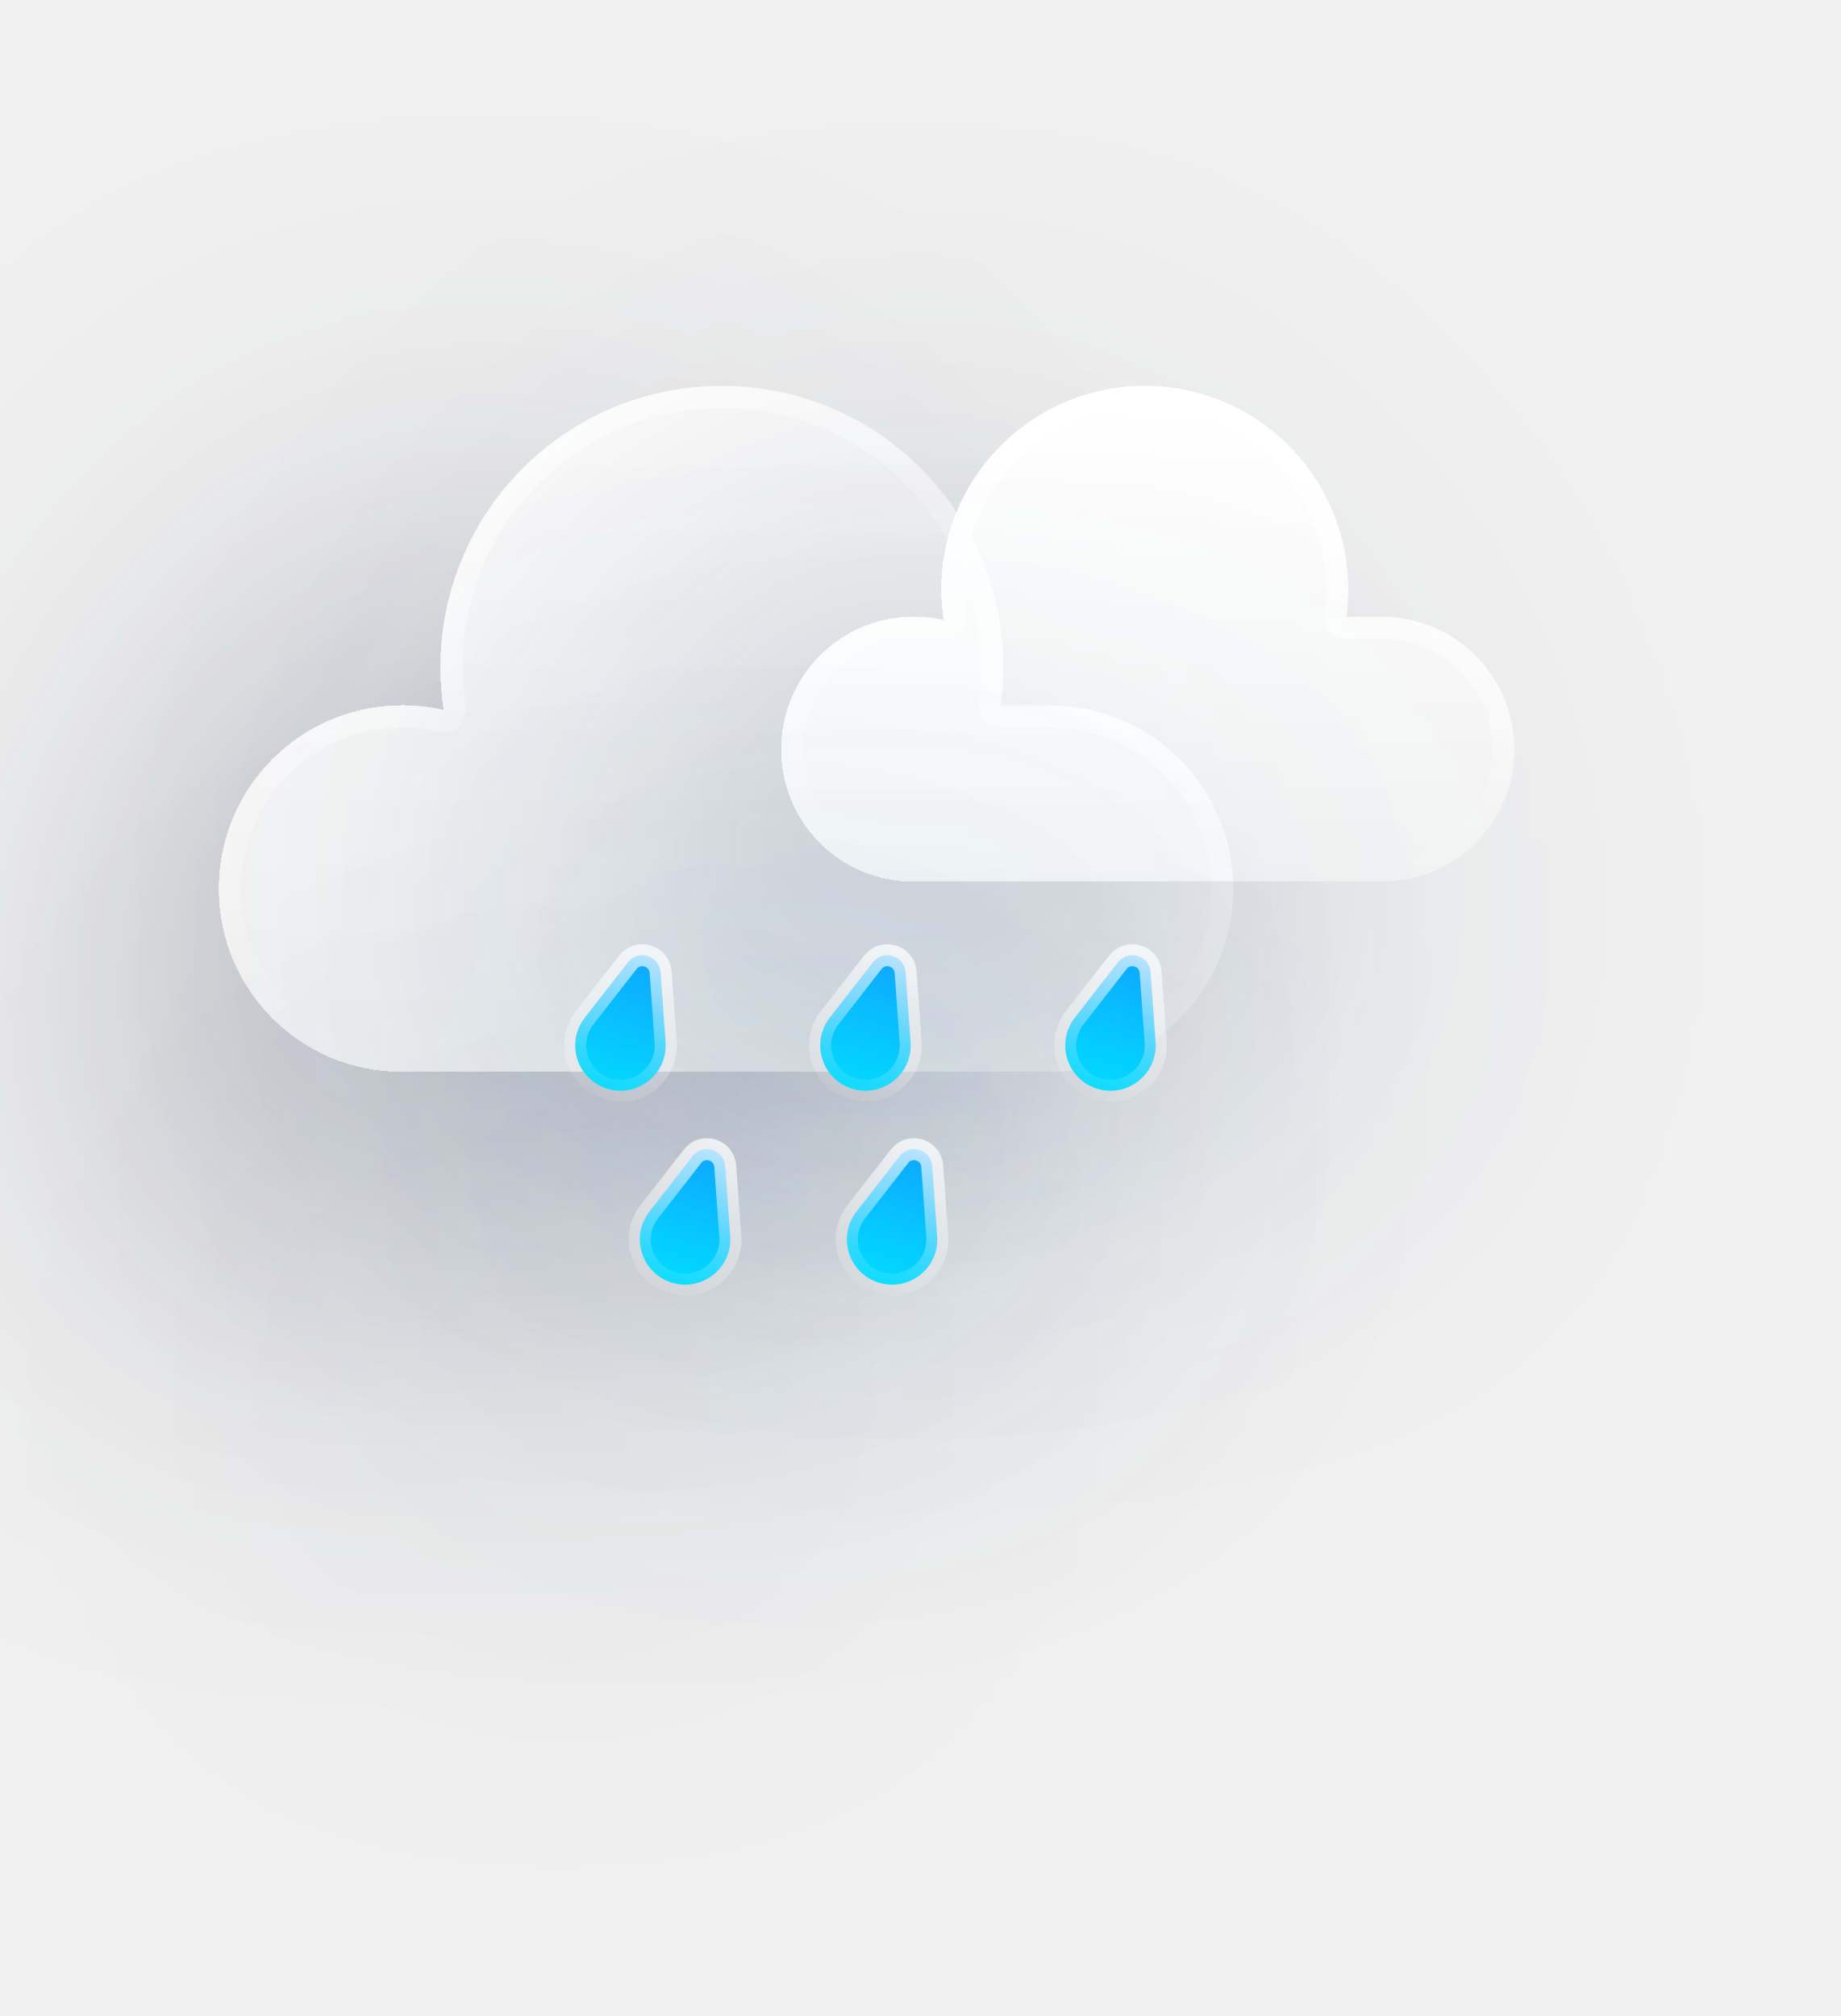
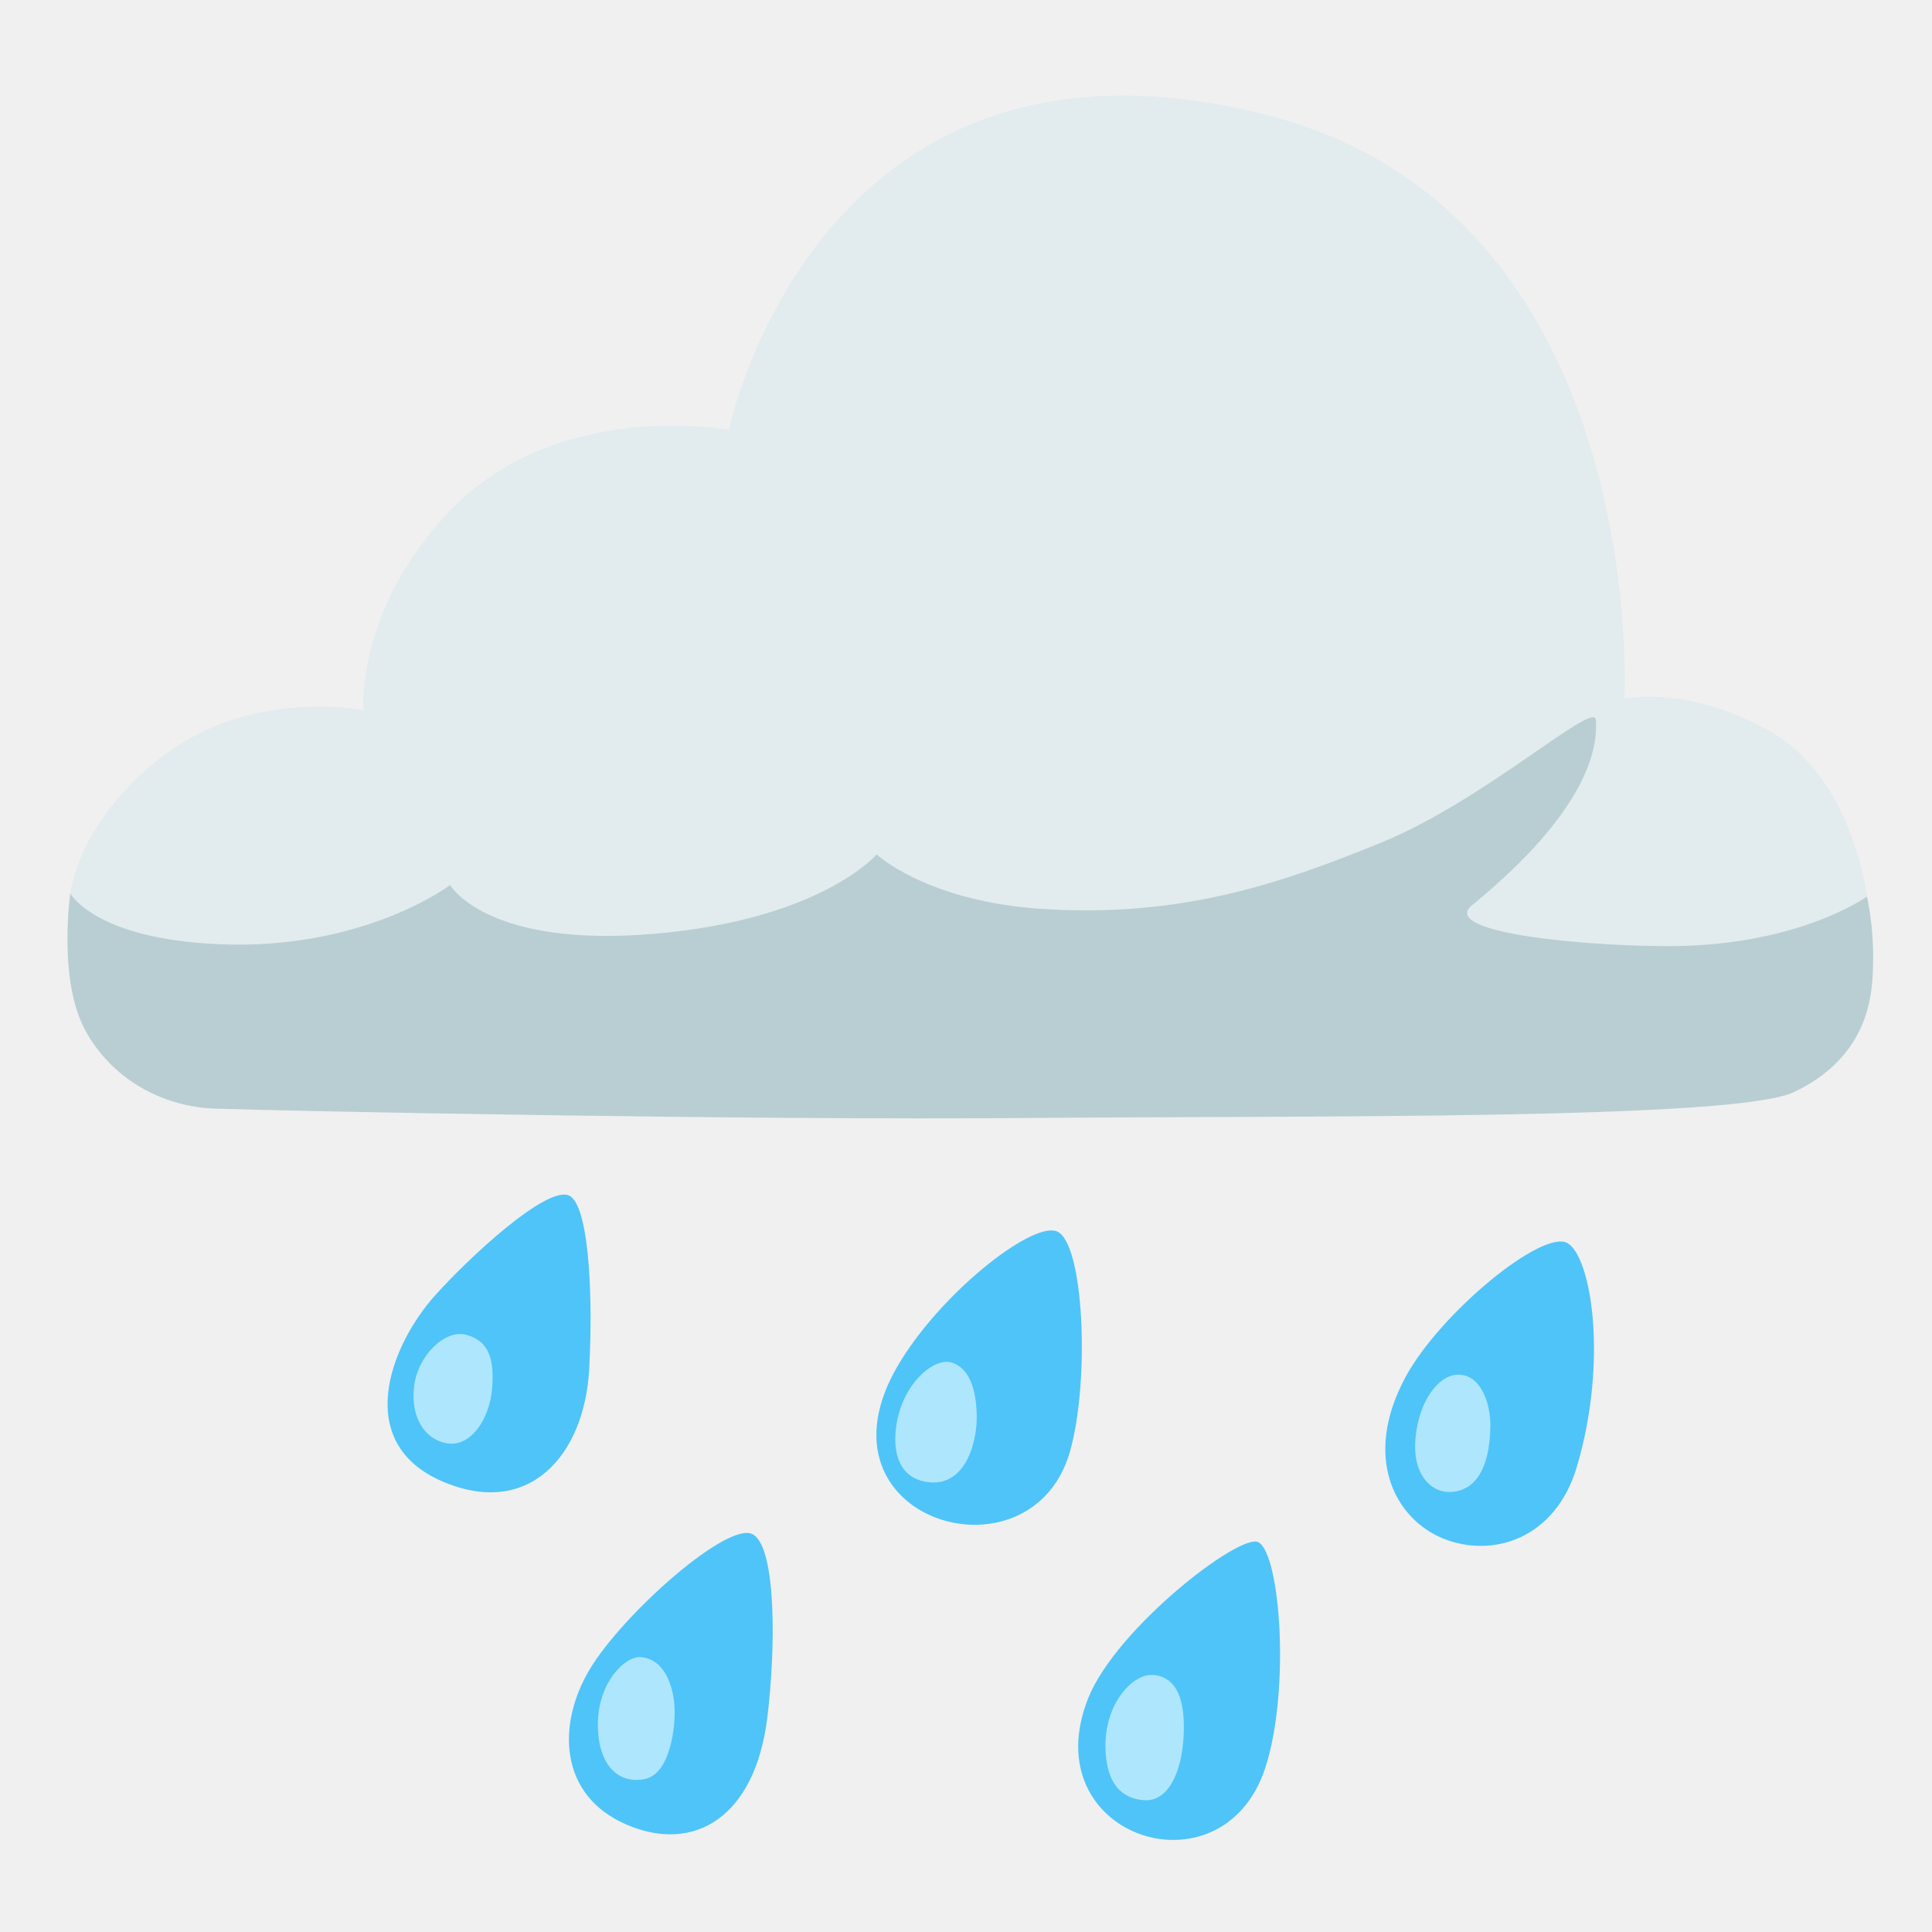
- <svg xmlns="http://www.w3.org/2000/svg" width="168" height="184" viewBox="0 0 168 184" fill="none">
-   <g filter="url(#filter0_bd_3_1614)">
-     <mask id="path-1-inside-1_3_1614" fill="white">
-       <path fill-rule="evenodd" clip-rule="evenodd" d="M95.632 97.835C95.697 97.836 95.762 97.836 95.826 97.836C105.061 97.836 112.547 90.35 112.547 81.115C112.547 71.881 105.061 64.395 95.826 64.395C95.762 64.395 95.697 64.395 95.632 64.396V64.395H91.313C91.469 63.25 91.549 62.082 91.549 60.895C91.549 46.721 80.059 35.23 65.885 35.23C51.711 35.23 40.22 46.721 40.22 60.895C40.22 62.232 40.323 63.546 40.52 64.828C39.299 64.544 38.028 64.395 36.721 64.395C27.486 64.395 20 71.881 20 81.115C20 90.35 27.486 97.836 36.721 97.836C36.786 97.836 36.851 97.836 36.916 97.835L36.915 97.836H95.632V97.835Z" />
-     </mask>
-     <path fill-rule="evenodd" clip-rule="evenodd" d="M95.632 97.835C95.697 97.836 95.762 97.836 95.826 97.836C105.061 97.836 112.547 90.35 112.547 81.115C112.547 71.881 105.061 64.395 95.826 64.395C95.762 64.395 95.697 64.395 95.632 64.396V64.395H91.313C91.469 63.25 91.549 62.082 91.549 60.895C91.549 46.721 80.059 35.23 65.885 35.23C51.711 35.23 40.22 46.721 40.22 60.895C40.22 62.232 40.323 63.546 40.52 64.828C39.299 64.544 38.028 64.395 36.721 64.395C27.486 64.395 20 71.881 20 81.115C20 90.35 27.486 97.836 36.721 97.836C36.786 97.836 36.851 97.836 36.916 97.835L36.915 97.836H95.632V97.835Z" fill="url(#paint0_linear_3_1614)" shape-rendering="crispEdges" />
-     <path d="M95.632 97.835L95.655 95.835C95.121 95.829 94.606 96.037 94.226 96.413C93.846 96.788 93.632 97.301 93.632 97.835H95.632ZM95.632 64.396H93.632C93.632 64.93 93.846 65.442 94.226 65.818C94.606 66.194 95.121 66.402 95.655 66.395L95.632 64.396ZM95.632 64.395H97.632C97.632 63.29 96.737 62.395 95.632 62.395V64.395ZM91.313 64.395L89.331 64.124C89.253 64.697 89.426 65.275 89.806 65.71C90.186 66.145 90.735 66.395 91.313 66.395V64.395ZM40.52 64.828L40.067 66.776C40.714 66.926 41.393 66.746 41.88 66.295C42.366 65.844 42.597 65.18 42.497 64.524L40.52 64.828ZM36.916 97.835L38.487 99.073C38.964 98.468 39.051 97.643 38.711 96.952C38.37 96.261 37.663 95.826 36.893 95.835L36.916 97.835ZM36.915 97.836L35.344 96.598C34.87 97.2 34.781 98.019 35.116 98.709C35.45 99.398 36.149 99.836 36.915 99.836V97.836ZM95.632 97.836V99.836C96.737 99.836 97.632 98.941 97.632 97.836H95.632ZM95.609 99.835C95.682 99.836 95.754 99.836 95.826 99.836V95.836C95.769 95.836 95.712 95.836 95.655 95.835L95.609 99.835ZM95.826 99.836C106.166 99.836 114.547 91.454 114.547 81.115H110.547C110.547 89.245 103.957 95.836 95.826 95.836V99.836ZM114.547 81.115C114.547 70.776 106.166 62.395 95.826 62.395V66.395C103.957 66.395 110.547 72.985 110.547 81.115H114.547ZM95.826 62.395C95.754 62.395 95.682 62.395 95.609 62.396L95.655 66.395C95.712 66.395 95.769 66.395 95.826 66.395V62.395ZM93.632 64.395V64.396H97.632V64.395H93.632ZM91.313 66.395H95.632V62.395H91.313V66.395ZM93.294 64.665C93.462 63.431 93.549 62.173 93.549 60.895H89.549C89.549 61.991 89.475 63.069 89.331 64.124L93.294 64.665ZM93.549 60.895C93.549 45.616 81.163 33.23 65.885 33.23V37.23C78.954 37.23 89.549 47.825 89.549 60.895H93.549ZM65.885 33.23C50.606 33.23 38.22 45.616 38.22 60.895H42.22C42.22 47.825 52.815 37.23 65.885 37.23V33.23ZM38.22 60.895C38.22 62.334 38.331 63.75 38.543 65.132L42.497 64.524C42.315 63.342 42.22 62.13 42.22 60.895H38.22ZM40.972 62.88C39.605 62.562 38.181 62.395 36.721 62.395V66.395C37.874 66.395 38.994 66.527 40.067 66.776L40.972 62.88ZM36.721 62.395C26.382 62.395 18 70.776 18 81.115H22C22 72.985 28.591 66.395 36.721 66.395V62.395ZM18 81.115C18 91.454 26.382 99.836 36.721 99.836V95.836C28.591 95.836 22 89.245 22 81.115H18ZM36.721 99.836C36.794 99.836 36.866 99.836 36.939 99.835L36.893 95.835C36.836 95.836 36.778 95.836 36.721 95.836V99.836ZM38.486 99.074L38.487 99.073L35.345 96.597L35.344 96.598L38.486 99.074ZM95.632 95.836H36.915V99.836H95.632V95.836ZM93.632 97.835V97.836H97.632V97.835H93.632Z" fill="url(#paint1_linear_3_1614)" mask="url(#path-1-inside-1_3_1614)" />
-   </g>
-   <g filter="url(#filter1_bd_3_1614)">
-     <mask id="path-3-inside-2_3_1614" fill="white">
-       <path fill-rule="evenodd" clip-rule="evenodd" d="M125.987 80.474C126.034 80.475 126.081 80.475 126.128 80.475C132.801 80.475 138.212 75.065 138.212 68.391C138.212 61.717 132.801 56.307 126.128 56.307C126.081 56.307 126.034 56.307 125.987 56.308V56.307H122.865C122.978 55.48 123.036 54.636 123.036 53.778C123.036 43.534 114.733 35.23 104.489 35.23C94.246 35.23 85.942 43.534 85.942 53.778C85.942 54.744 86.016 55.694 86.158 56.62C85.276 56.415 84.357 56.307 83.412 56.307C76.739 56.307 71.329 61.717 71.329 68.391C71.329 75.065 76.739 80.475 83.412 80.475C83.46 80.475 83.507 80.475 83.554 80.474L83.553 80.475H125.987V80.474Z" />
-     </mask>
-     <path fill-rule="evenodd" clip-rule="evenodd" d="M125.987 80.474C126.034 80.475 126.081 80.475 126.128 80.475C132.801 80.475 138.212 75.065 138.212 68.391C138.212 61.717 132.801 56.307 126.128 56.307C126.081 56.307 126.034 56.307 125.987 56.308V56.307H122.865C122.978 55.48 123.036 54.636 123.036 53.778C123.036 43.534 114.733 35.23 104.489 35.23C94.246 35.23 85.942 43.534 85.942 53.778C85.942 54.744 86.016 55.694 86.158 56.62C85.276 56.415 84.357 56.307 83.412 56.307C76.739 56.307 71.329 61.717 71.329 68.391C71.329 75.065 76.739 80.475 83.412 80.475C83.46 80.475 83.507 80.475 83.554 80.474L83.553 80.475H125.987V80.474Z" fill="url(#paint2_linear_3_1614)" shape-rendering="crispEdges" />
-     <path d="M125.987 80.474L126.01 78.474C125.476 78.468 124.961 78.676 124.581 79.052C124.201 79.427 123.987 79.94 123.987 80.474H125.987ZM125.987 56.308H123.987C123.987 56.842 124.201 57.354 124.581 57.73C124.961 58.106 125.476 58.314 126.01 58.308L125.987 56.308ZM125.987 56.307H127.987C127.987 55.202 127.092 54.307 125.987 54.307V56.307ZM122.865 56.307L120.884 56.037C120.806 56.609 120.979 57.187 121.359 57.622C121.739 58.057 122.288 58.307 122.865 58.307V56.307ZM86.158 56.62L85.706 58.568C86.352 58.719 87.031 58.538 87.518 58.087C88.005 57.636 88.236 56.972 88.135 56.316L86.158 56.62ZM83.554 80.474L85.126 81.71C85.602 81.105 85.688 80.281 85.348 79.59C85.007 78.899 84.301 78.465 83.531 78.474L83.554 80.474ZM83.553 80.475L81.981 79.238C81.507 79.84 81.419 80.66 81.754 81.349C82.089 82.037 82.787 82.475 83.553 82.475V80.475ZM125.987 80.475V82.475C127.092 82.475 127.987 81.579 127.987 80.475H125.987ZM125.964 82.474C126.019 82.475 126.073 82.475 126.128 82.475V78.475C126.088 78.475 126.049 78.475 126.01 78.474L125.964 82.474ZM126.128 82.475C133.906 82.475 140.212 76.169 140.212 68.391H136.212C136.212 73.96 131.697 78.475 126.128 78.475V82.475ZM140.212 68.391C140.212 60.613 133.906 54.307 126.128 54.307V58.307C131.697 58.307 136.212 62.822 136.212 68.391H140.212ZM126.128 54.307C126.073 54.307 126.019 54.307 125.964 54.308L126.01 58.308C126.049 58.307 126.088 58.307 126.128 58.307V54.307ZM123.987 56.307V56.308H127.987V56.307H123.987ZM122.865 58.307H125.987V54.307H122.865V58.307ZM124.847 56.577C124.972 55.661 125.036 54.726 125.036 53.778H121.036C121.036 54.545 120.984 55.299 120.884 56.037L124.847 56.577ZM125.036 53.778C125.036 42.43 115.837 33.23 104.489 33.23V37.23C113.628 37.23 121.036 44.639 121.036 53.778H125.036ZM104.489 33.23C93.141 33.23 83.942 42.43 83.942 53.778H87.942C87.942 44.639 95.35 37.23 104.489 37.23V33.23ZM83.942 53.778C83.942 54.846 84.023 55.897 84.181 56.924L88.135 56.316C88.008 55.49 87.942 54.642 87.942 53.778H83.942ZM86.611 54.672C85.581 54.433 84.51 54.307 83.412 54.307V58.307C84.204 58.307 84.971 58.398 85.706 58.568L86.611 54.672ZM83.412 54.307C75.634 54.307 69.329 60.613 69.329 68.391H73.329C73.329 62.822 77.843 58.307 83.412 58.307V54.307ZM69.329 68.391C69.329 76.169 75.634 82.475 83.412 82.475V78.475C77.843 78.475 73.329 73.96 73.329 68.391H69.329ZM83.412 82.475C83.467 82.475 83.522 82.475 83.576 82.474L83.531 78.474C83.491 78.475 83.452 78.475 83.412 78.475V82.475ZM85.125 81.711L85.126 81.71L81.982 79.237L81.981 79.238L85.125 81.711ZM125.987 78.475H83.553V82.475H125.987V78.475ZM123.987 80.474V80.475H127.987V80.474H123.987Z" fill="url(#paint3_linear_3_1614)" mask="url(#path-3-inside-2_3_1614)" />
-   </g>
-   <g filter="url(#filter2_bdd_3_1614)">
-     <path d="M57.31 87.829C58.249 86.623 60.182 87.211 60.291 88.736L60.747 95.126C60.953 98.015 58.198 100.213 55.428 99.37C52.657 98.527 51.593 95.168 53.373 92.883L57.31 87.829Z" fill="url(#paint4_linear_3_1614)" stroke="url(#paint5_linear_3_1614)" stroke-width="2" />
-     <path d="M79.672 87.829C80.611 86.623 82.543 87.211 82.652 88.736L83.109 95.126C83.315 98.015 80.56 100.213 77.79 99.37C75.019 98.527 73.954 95.168 75.734 92.883L79.672 87.829Z" fill="url(#paint6_linear_3_1614)" stroke="url(#paint7_linear_3_1614)" stroke-width="2" />
-     <path d="M102.034 87.829C102.974 86.623 104.906 87.211 105.015 88.736L105.471 95.126C105.677 98.015 102.923 100.213 100.152 99.37C97.381 98.527 96.317 95.168 98.097 92.883L102.034 87.829Z" fill="url(#paint8_linear_3_1614)" stroke="url(#paint9_linear_3_1614)" stroke-width="2" />
-   </g>
-   <g filter="url(#filter3_bdd_3_1614)">
-     <path d="M63.21 105.53C64.15 104.324 66.082 104.912 66.191 106.437L66.647 112.827C66.853 115.716 64.099 117.913 61.328 117.071C58.557 116.228 57.493 112.868 59.273 110.584L63.21 105.53Z" fill="url(#paint10_linear_3_1614)" stroke="url(#paint11_linear_3_1614)" stroke-width="2" />
-     <path d="M82.103 105.53C83.043 104.324 84.975 104.912 85.084 106.437L85.54 112.827C85.747 115.716 82.992 117.913 80.221 117.071C77.451 116.228 76.386 112.868 78.166 110.584L82.103 105.53Z" fill="url(#paint12_linear_3_1614)" stroke="url(#paint13_linear_3_1614)" stroke-width="2" />
-   </g>
-   <defs>
-     <filter id="filter0_bd_3_1614" x="-51" y="0.23" width="192.547" height="162.605" filterUnits="userSpaceOnUse" color-interpolation-filters="sRGB">
-       <feFlood flood-opacity="0" result="BackgroundImageFix" />
-       <feGaussianBlur in="BackgroundImageFix" stdDeviation="7" />
-       <feComposite in2="SourceAlpha" operator="in" result="effect1_backgroundBlur_3_1614" />
-       <feColorMatrix in="SourceAlpha" type="matrix" values="0 0 0 0 0 0 0 0 0 0 0 0 0 0 0 0 0 0 127 0" result="hardAlpha" />
-       <feOffset dx="-21" dy="15" />
-       <feGaussianBlur stdDeviation="25" />
-       <feComposite in2="hardAlpha" operator="out" />
-       <feColorMatrix type="matrix" values="0 0 0 0 0.114 0 0 0 0 0.149 0 0 0 0 0.275 0 0 0 0.25 0" />
-       <feBlend mode="normal" in2="effect1_backgroundBlur_3_1614" result="effect2_dropShadow_3_1614" />
-       <feBlend mode="normal" in="SourceGraphic" in2="effect2_dropShadow_3_1614" result="shape" />
-     </filter>
-     <filter id="filter1_bd_3_1614" x="0.329" y="0.23" width="166.883" height="145.244" filterUnits="userSpaceOnUse" color-interpolation-filters="sRGB">
-       <feFlood flood-opacity="0" result="BackgroundImageFix" />
-       <feGaussianBlur in="BackgroundImageFix" stdDeviation="7" />
-       <feComposite in2="SourceAlpha" operator="in" result="effect1_backgroundBlur_3_1614" />
-       <feColorMatrix in="SourceAlpha" type="matrix" values="0 0 0 0 0 0 0 0 0 0 0 0 0 0 0 0 0 0 127 0" result="hardAlpha" />
-       <feOffset dx="-21" dy="15" />
-       <feGaussianBlur stdDeviation="25" />
-       <feComposite in2="hardAlpha" operator="out" />
-       <feColorMatrix type="matrix" values="0 0 0 0 0.113 0 0 0 0 0.149 0 0 0 0 0.275 0 0 0 0.25 0" />
-       <feBlend mode="normal" in2="effect1_backgroundBlur_3_1614" result="effect2_dropShadow_3_1614" />
-       <feBlend mode="normal" in="SourceGraphic" in2="effect2_dropShadow_3_1614" result="shape" />
-     </filter>
-     <filter id="filter2_bdd_3_1614" x="-19.502" y="38.183" width="166.984" height="127.37" filterUnits="userSpaceOnUse" color-interpolation-filters="sRGB">
-       <feFlood flood-opacity="0" result="BackgroundImageFix" />
-       <feGaussianBlur in="BackgroundImageFix" stdDeviation="7" />
-       <feComposite in2="SourceAlpha" operator="in" result="effect1_backgroundBlur_3_1614" />
-       <feColorMatrix in="SourceAlpha" type="matrix" values="0 0 0 0 0 0 0 0 0 0 0 0 0 0 0 0 0 0 127 0" result="hardAlpha" />
-       <feOffset dx="-21" dy="15" />
-       <feGaussianBlur stdDeviation="25" />
-       <feComposite in2="hardAlpha" operator="out" />
-       <feColorMatrix type="matrix" values="0 0 0 0 0.113 0 0 0 0 0.149 0 0 0 0 0.275 0 0 0 0.25 0" />
-       <feBlend mode="normal" in2="effect1_backgroundBlur_3_1614" result="effect2_dropShadow_3_1614" />
-       <feColorMatrix in="SourceAlpha" type="matrix" values="0 0 0 0 0 0 0 0 0 0 0 0 0 0 0 0 0 0 127 0" result="hardAlpha" />
-       <feOffset dy="-7" />
-       <feGaussianBlur stdDeviation="20.5" />
-       <feComposite in2="hardAlpha" operator="out" />
-       <feColorMatrix type="matrix" values="0 0 0 0 0.138 0 0 0 0 0.741 0 0 0 0 1 0 0 0 0.3 0" />
-       <feBlend mode="normal" in2="effect2_dropShadow_3_1614" result="effect3_dropShadow_3_1614" />
-       <feBlend mode="normal" in="SourceGraphic" in2="effect3_dropShadow_3_1614" result="shape" />
-     </filter>
-     <filter id="filter3_bdd_3_1614" x="-13.602" y="55.883" width="141.153" height="127.37" filterUnits="userSpaceOnUse" color-interpolation-filters="sRGB">
-       <feFlood flood-opacity="0" result="BackgroundImageFix" />
-       <feGaussianBlur in="BackgroundImageFix" stdDeviation="7" />
-       <feComposite in2="SourceAlpha" operator="in" result="effect1_backgroundBlur_3_1614" />
-       <feColorMatrix in="SourceAlpha" type="matrix" values="0 0 0 0 0 0 0 0 0 0 0 0 0 0 0 0 0 0 127 0" result="hardAlpha" />
-       <feOffset dx="-21" dy="15" />
-       <feGaussianBlur stdDeviation="25" />
-       <feComposite in2="hardAlpha" operator="out" />
-       <feColorMatrix type="matrix" values="0 0 0 0 0.113 0 0 0 0 0.149 0 0 0 0 0.275 0 0 0 0.25 0" />
-       <feBlend mode="normal" in2="effect1_backgroundBlur_3_1614" result="effect2_dropShadow_3_1614" />
-       <feColorMatrix in="SourceAlpha" type="matrix" values="0 0 0 0 0 0 0 0 0 0 0 0 0 0 0 0 0 0 127 0" result="hardAlpha" />
-       <feOffset dy="-7" />
-       <feGaussianBlur stdDeviation="20.5" />
-       <feComposite in2="hardAlpha" operator="out" />
-       <feColorMatrix type="matrix" values="0 0 0 0 0.138 0 0 0 0 0.741 0 0 0 0 1 0 0 0 0.3 0" />
-       <feBlend mode="normal" in2="effect2_dropShadow_3_1614" result="effect3_dropShadow_3_1614" />
-       <feBlend mode="normal" in="SourceGraphic" in2="effect3_dropShadow_3_1614" result="shape" />
-     </filter>
-     <linearGradient id="paint0_linear_3_1614" x1="66.274" y1="15.204" x2="66.274" y2="106.585" gradientUnits="userSpaceOnUse">
-       <stop stop-color="white" />
-       <stop offset="1" stop-color="white" stop-opacity="0" />
-     </linearGradient>
-     <linearGradient id="paint1_linear_3_1614" x1="66.274" y1="35.23" x2="66.274" y2="97.836" gradientUnits="userSpaceOnUse">
-       <stop stop-color="white" />
-       <stop offset="1" stop-color="white" stop-opacity="0" />
-     </linearGradient>
-     <linearGradient id="paint2_linear_3_1614" x1="107.881" y1="36.592" x2="107.881" y2="85.587" gradientUnits="userSpaceOnUse">
-       <stop stop-color="white" />
-       <stop offset="1" stop-color="white" stop-opacity="0" />
-     </linearGradient>
-     <linearGradient id="paint3_linear_3_1614" x1="104.77" y1="35.23" x2="104.77" y2="80.475" gradientUnits="userSpaceOnUse">
-       <stop stop-color="white" />
-       <stop offset="1" stop-color="white" stop-opacity="0" />
-     </linearGradient>
-     <linearGradient id="paint4_linear_3_1614" x1="60.793" y1="81.732" x2="55.137" y2="100.327" gradientUnits="userSpaceOnUse">
-       <stop stop-color="#138EFF" />
-       <stop offset="1" stop-color="#00E0FF" />
-     </linearGradient>
-     <linearGradient id="paint5_linear_3_1614" x1="60.793" y1="81.732" x2="55.137" y2="100.327" gradientUnits="userSpaceOnUse">
-       <stop stop-color="white" />
-       <stop offset="1" stop-color="white" stop-opacity="0" />
-     </linearGradient>
-     <linearGradient id="paint6_linear_3_1614" x1="83.155" y1="81.732" x2="77.499" y2="100.327" gradientUnits="userSpaceOnUse">
-       <stop stop-color="#138EFF" />
-       <stop offset="1" stop-color="#00E0FF" />
-     </linearGradient>
-     <linearGradient id="paint7_linear_3_1614" x1="83.155" y1="81.732" x2="77.499" y2="100.327" gradientUnits="userSpaceOnUse">
-       <stop stop-color="white" />
-       <stop offset="1" stop-color="white" stop-opacity="0" />
-     </linearGradient>
-     <linearGradient id="paint8_linear_3_1614" x1="105.517" y1="81.732" x2="99.861" y2="100.327" gradientUnits="userSpaceOnUse">
-       <stop stop-color="#138EFF" />
-       <stop offset="1" stop-color="#00E0FF" />
-     </linearGradient>
-     <linearGradient id="paint9_linear_3_1614" x1="105.517" y1="81.732" x2="99.861" y2="100.327" gradientUnits="userSpaceOnUse">
-       <stop stop-color="white" />
-       <stop offset="1" stop-color="white" stop-opacity="0" />
-     </linearGradient>
-     <linearGradient id="paint10_linear_3_1614" x1="66.693" y1="99.432" x2="61.037" y2="118.027" gradientUnits="userSpaceOnUse">
-       <stop stop-color="#138EFF" />
-       <stop offset="1" stop-color="#00E0FF" />
-     </linearGradient>
-     <linearGradient id="paint11_linear_3_1614" x1="66.693" y1="99.432" x2="61.037" y2="118.027" gradientUnits="userSpaceOnUse">
-       <stop stop-color="white" />
-       <stop offset="1" stop-color="white" stop-opacity="0" />
-     </linearGradient>
-     <linearGradient id="paint12_linear_3_1614" x1="85.586" y1="99.432" x2="79.93" y2="118.027" gradientUnits="userSpaceOnUse">
-       <stop stop-color="#138EFF" />
-       <stop offset="1" stop-color="#00E0FF" />
-     </linearGradient>
-     <linearGradient id="paint13_linear_3_1614" x1="85.586" y1="99.432" x2="79.93" y2="118.027" gradientUnits="userSpaceOnUse">
-       <stop stop-color="white" />
-       <stop offset="1" stop-color="white" stop-opacity="0" />
-     </linearGradient>
-   </defs>
+ <svg xmlns="http://www.w3.org/2000/svg" width="1em" height="1em" viewBox="0 0 128 128">
+   <path fill="#E2EBEE" d="M107.62 46.29s1.72-32.32-23.89-38.72C54.12.17 48.29 28.49 48.29 28.49s-11.55-2.19-18.74 5.62c-6.03 6.55-5.46 12.96-5.46 12.96s-7.96-1.72-14.21 3.75s-5.31 10.61-5.31 10.61l18.58 7.18s93.83.47 94.3.16c.47-.31 6.25-9.37 6.25-9.37s-.94-7.81-6.4-10.93c-5.47-3.12-9.68-2.18-9.68-2.18z" />
+   <path fill="#B9CED2" d="M14.25 73.45c4.68.16 35.29.78 53.86.62s46.81.14 50.73-1.71c3.07-1.45 4.9-3.85 5.19-7.21c.28-3.21-.34-5.75-.34-5.75s-4.37 3.16-12.65 3.28c-5.15.07-15.61-.78-13.58-2.65c.57-.53 8.66-6.66 8.27-12.33c-.09-1.34-7.34 5.31-14.21 8.12c-6.87 2.81-13.39 4.98-22.47 4.4c-7.65-.5-10.97-3.61-10.97-3.61s-3.69 4.33-14.78 5.26c-11.09.94-13.48-3.23-13.48-3.23s-5.37 4.06-14.39 3.94c-9-.14-10.77-3.38-10.77-3.38s-.85 5.77 1.03 9.14c1.92 3.43 5.41 5.01 8.56 5.11z" />
+   <path fill="#4FC4F8" d="M69.99 81.57c-1.71-.6-7.81 4.23-10.56 9c-2.76 4.79-.96 8.29 1.99 9.73c3.32 1.62 8.1.62 9.46-4.1c1.34-4.67.95-13.98-.89-14.63zm-32.33-2.38c-1.55-.55-6.58 4.12-8.84 6.64c-3.03 3.39-5.37 9.71.38 12.27c5.79 2.57 9.55-1.64 9.84-7.46c.28-5.42-.1-10.99-1.38-11.45zm12.21 22.46c-1.65-.89-8.58 5.26-10.79 8.93c-2.2 3.67-2.06 8.38 2.44 10.31s8.47-.54 9.3-6.97c.58-4.56.64-11.41-.95-12.27zm33.51.53c-1.19-.67-9.43 5.69-11.28 10.32c-3.67 9.19 8.87 13.29 11.72 4.65c1.66-5.04 1.03-14.14-.44-14.97zm20.49-19.81c-1.63-1-8.48 4.64-10.76 8.88c-2.88 5.36-.64 9.4 2.5 10.68c3.26 1.32 7.45.05 8.87-4.78c2.05-6.96.97-13.8-.61-14.78z" />
+   <path fill="#AEE6FD" d="M96.4 91.09c-1.08.13-2.42 1.67-2.63 4.3s1.45 3.96 3.13 3.29c1.58-.63 1.84-2.88 1.84-4.3s-.67-3.5-2.34-3.29zM63 90.26c-1.14-.32-3.26 1.44-3.63 4.29c-.29 2.2.56 3.53 2.27 3.66c2.38.18 3.13-2.75 3.07-4.54c-.04-1.02-.22-2.99-1.71-3.41zm-20.55 19.53c-1.06-.08-2.84 1.7-2.84 4.47s1.44 3.97 3.14 3.6c1.7-.38 2.04-3.63 1.93-4.92c-.11-1.29-.66-3.03-2.23-3.15zM30.91 88.44c-1.43-.41-3.26 1.4-3.48 3.44c-.23 2.04.72 3.52 2.23 3.75c1.51.23 2.8-1.59 2.95-3.71c.16-2.12-.37-3.11-1.7-3.48zm45.49 22.53c-1.32-.11-3.21 1.84-3.16 4.79s1.58 3.45 2.59 3.51c1.45.09 2.46-1.62 2.59-4.3c.11-2.25-.4-3.87-2.02-4z" />
</svg>
